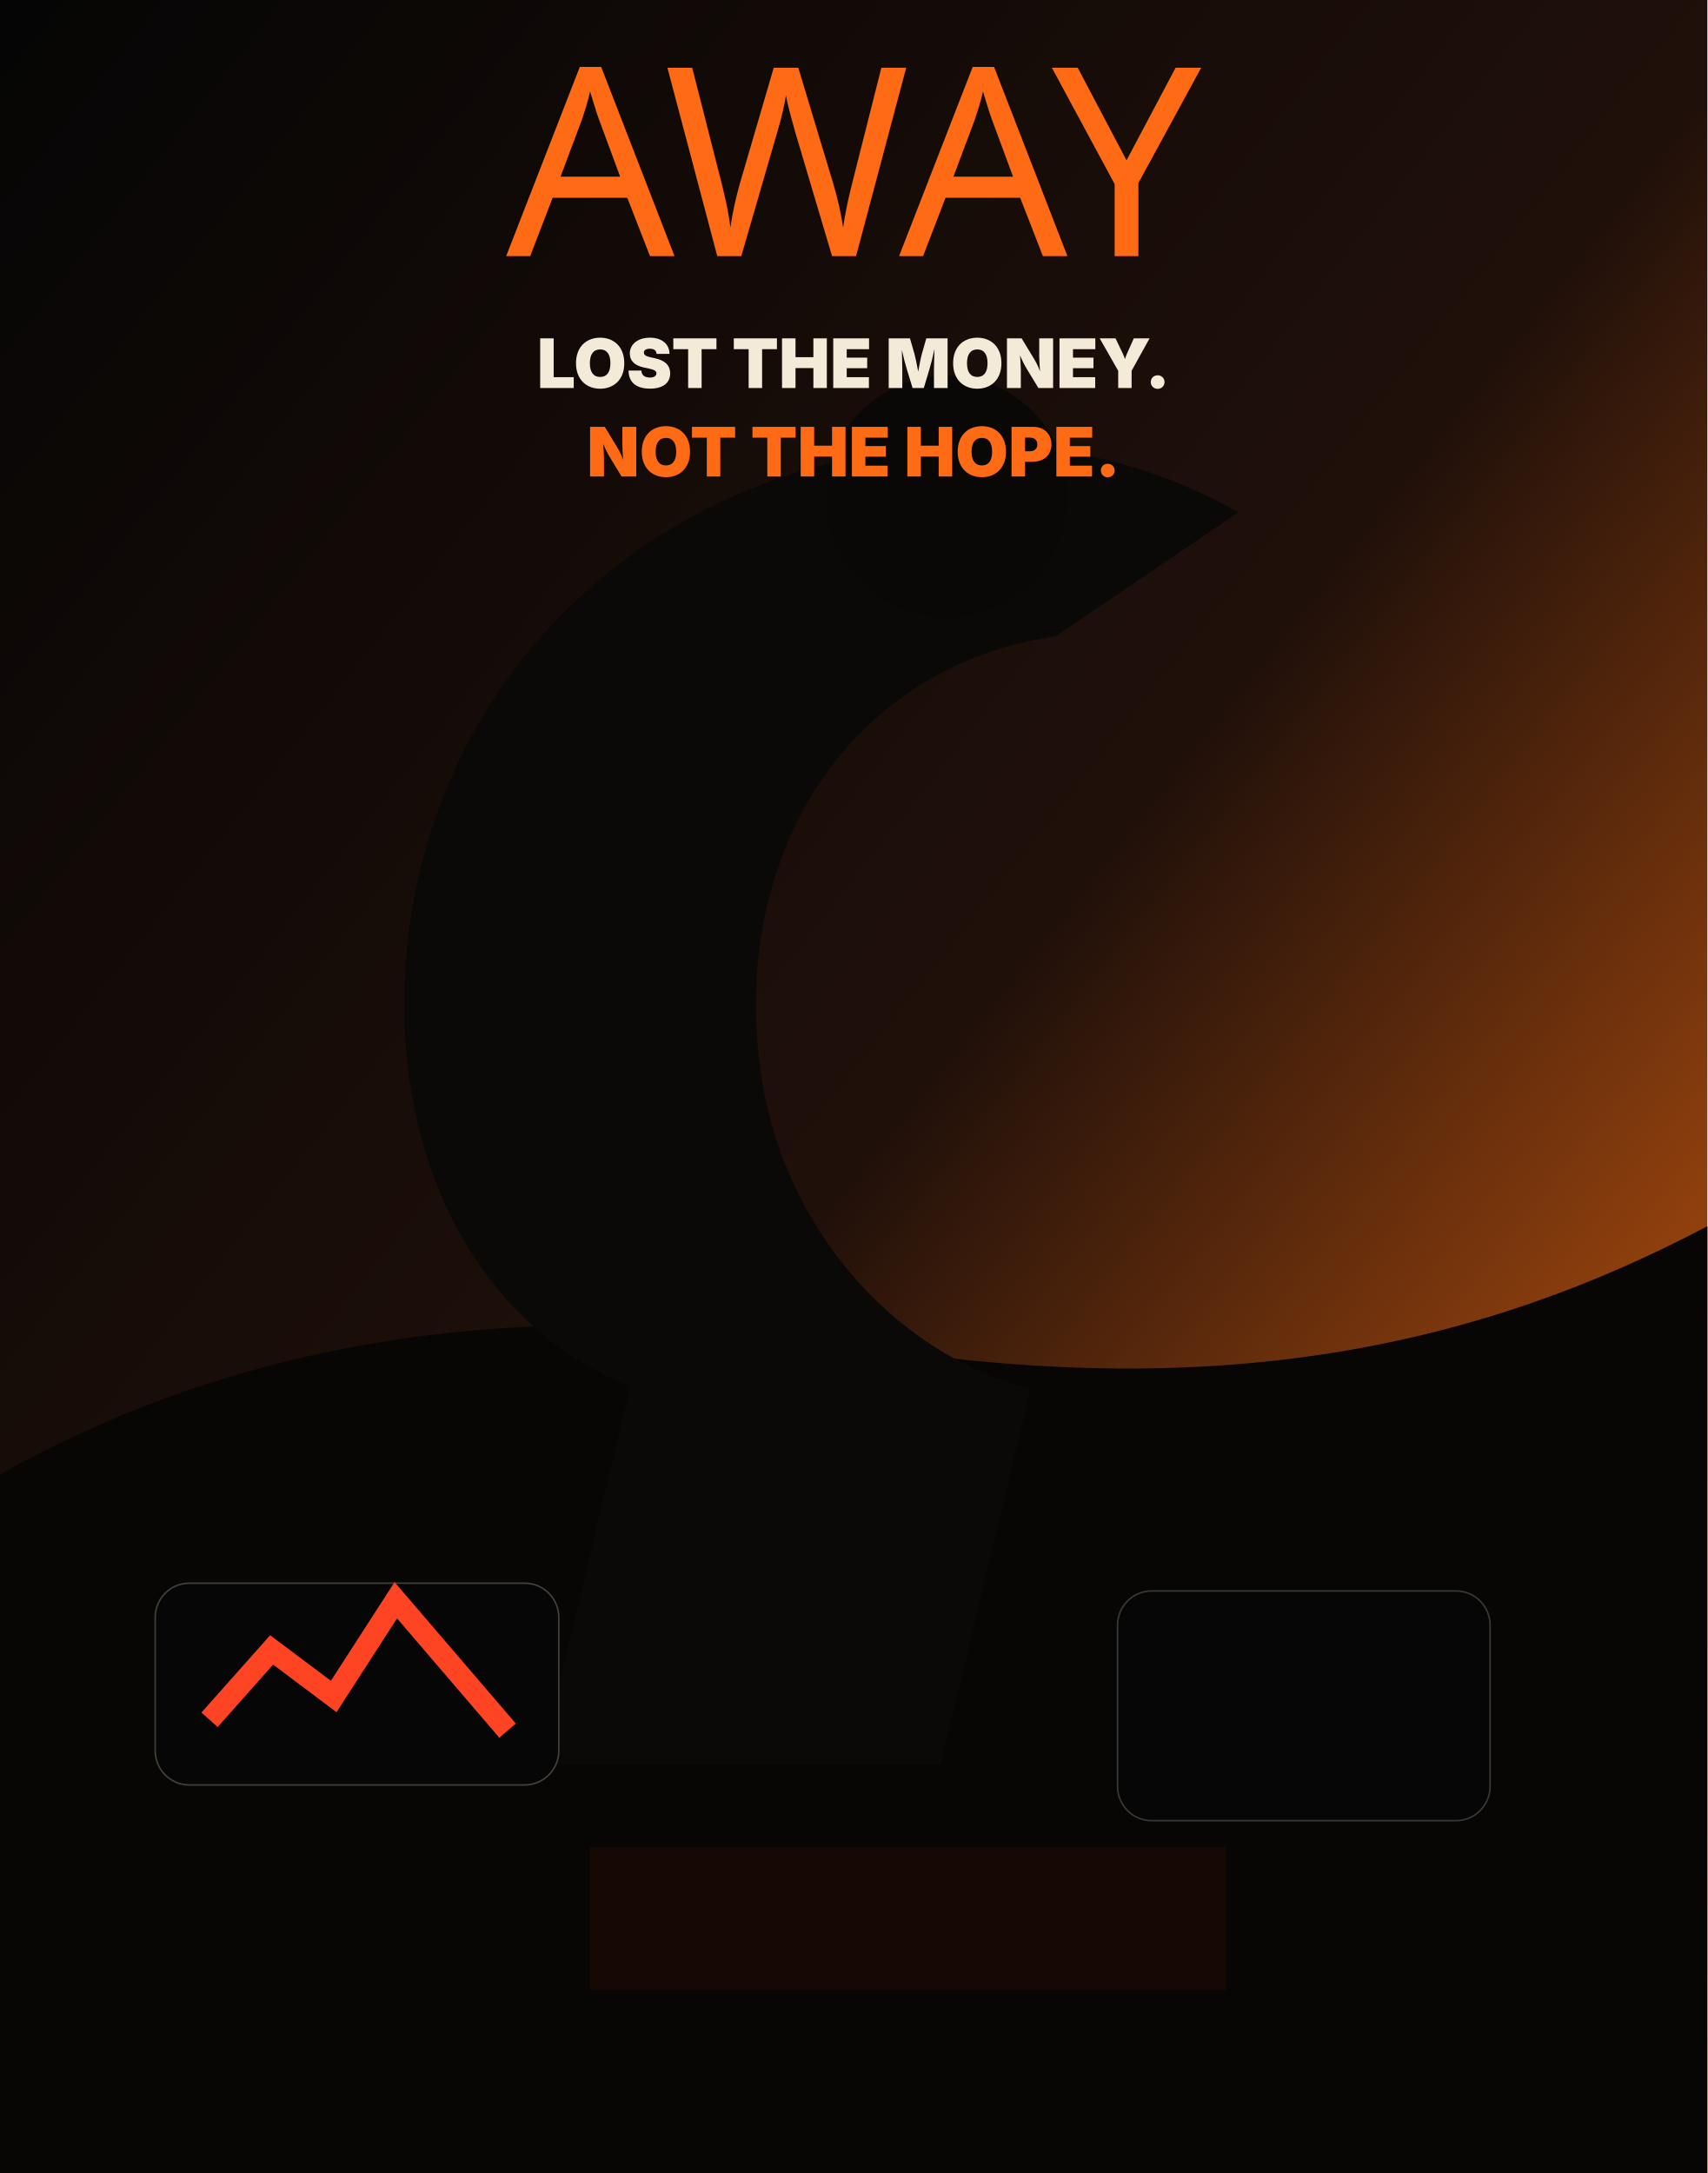
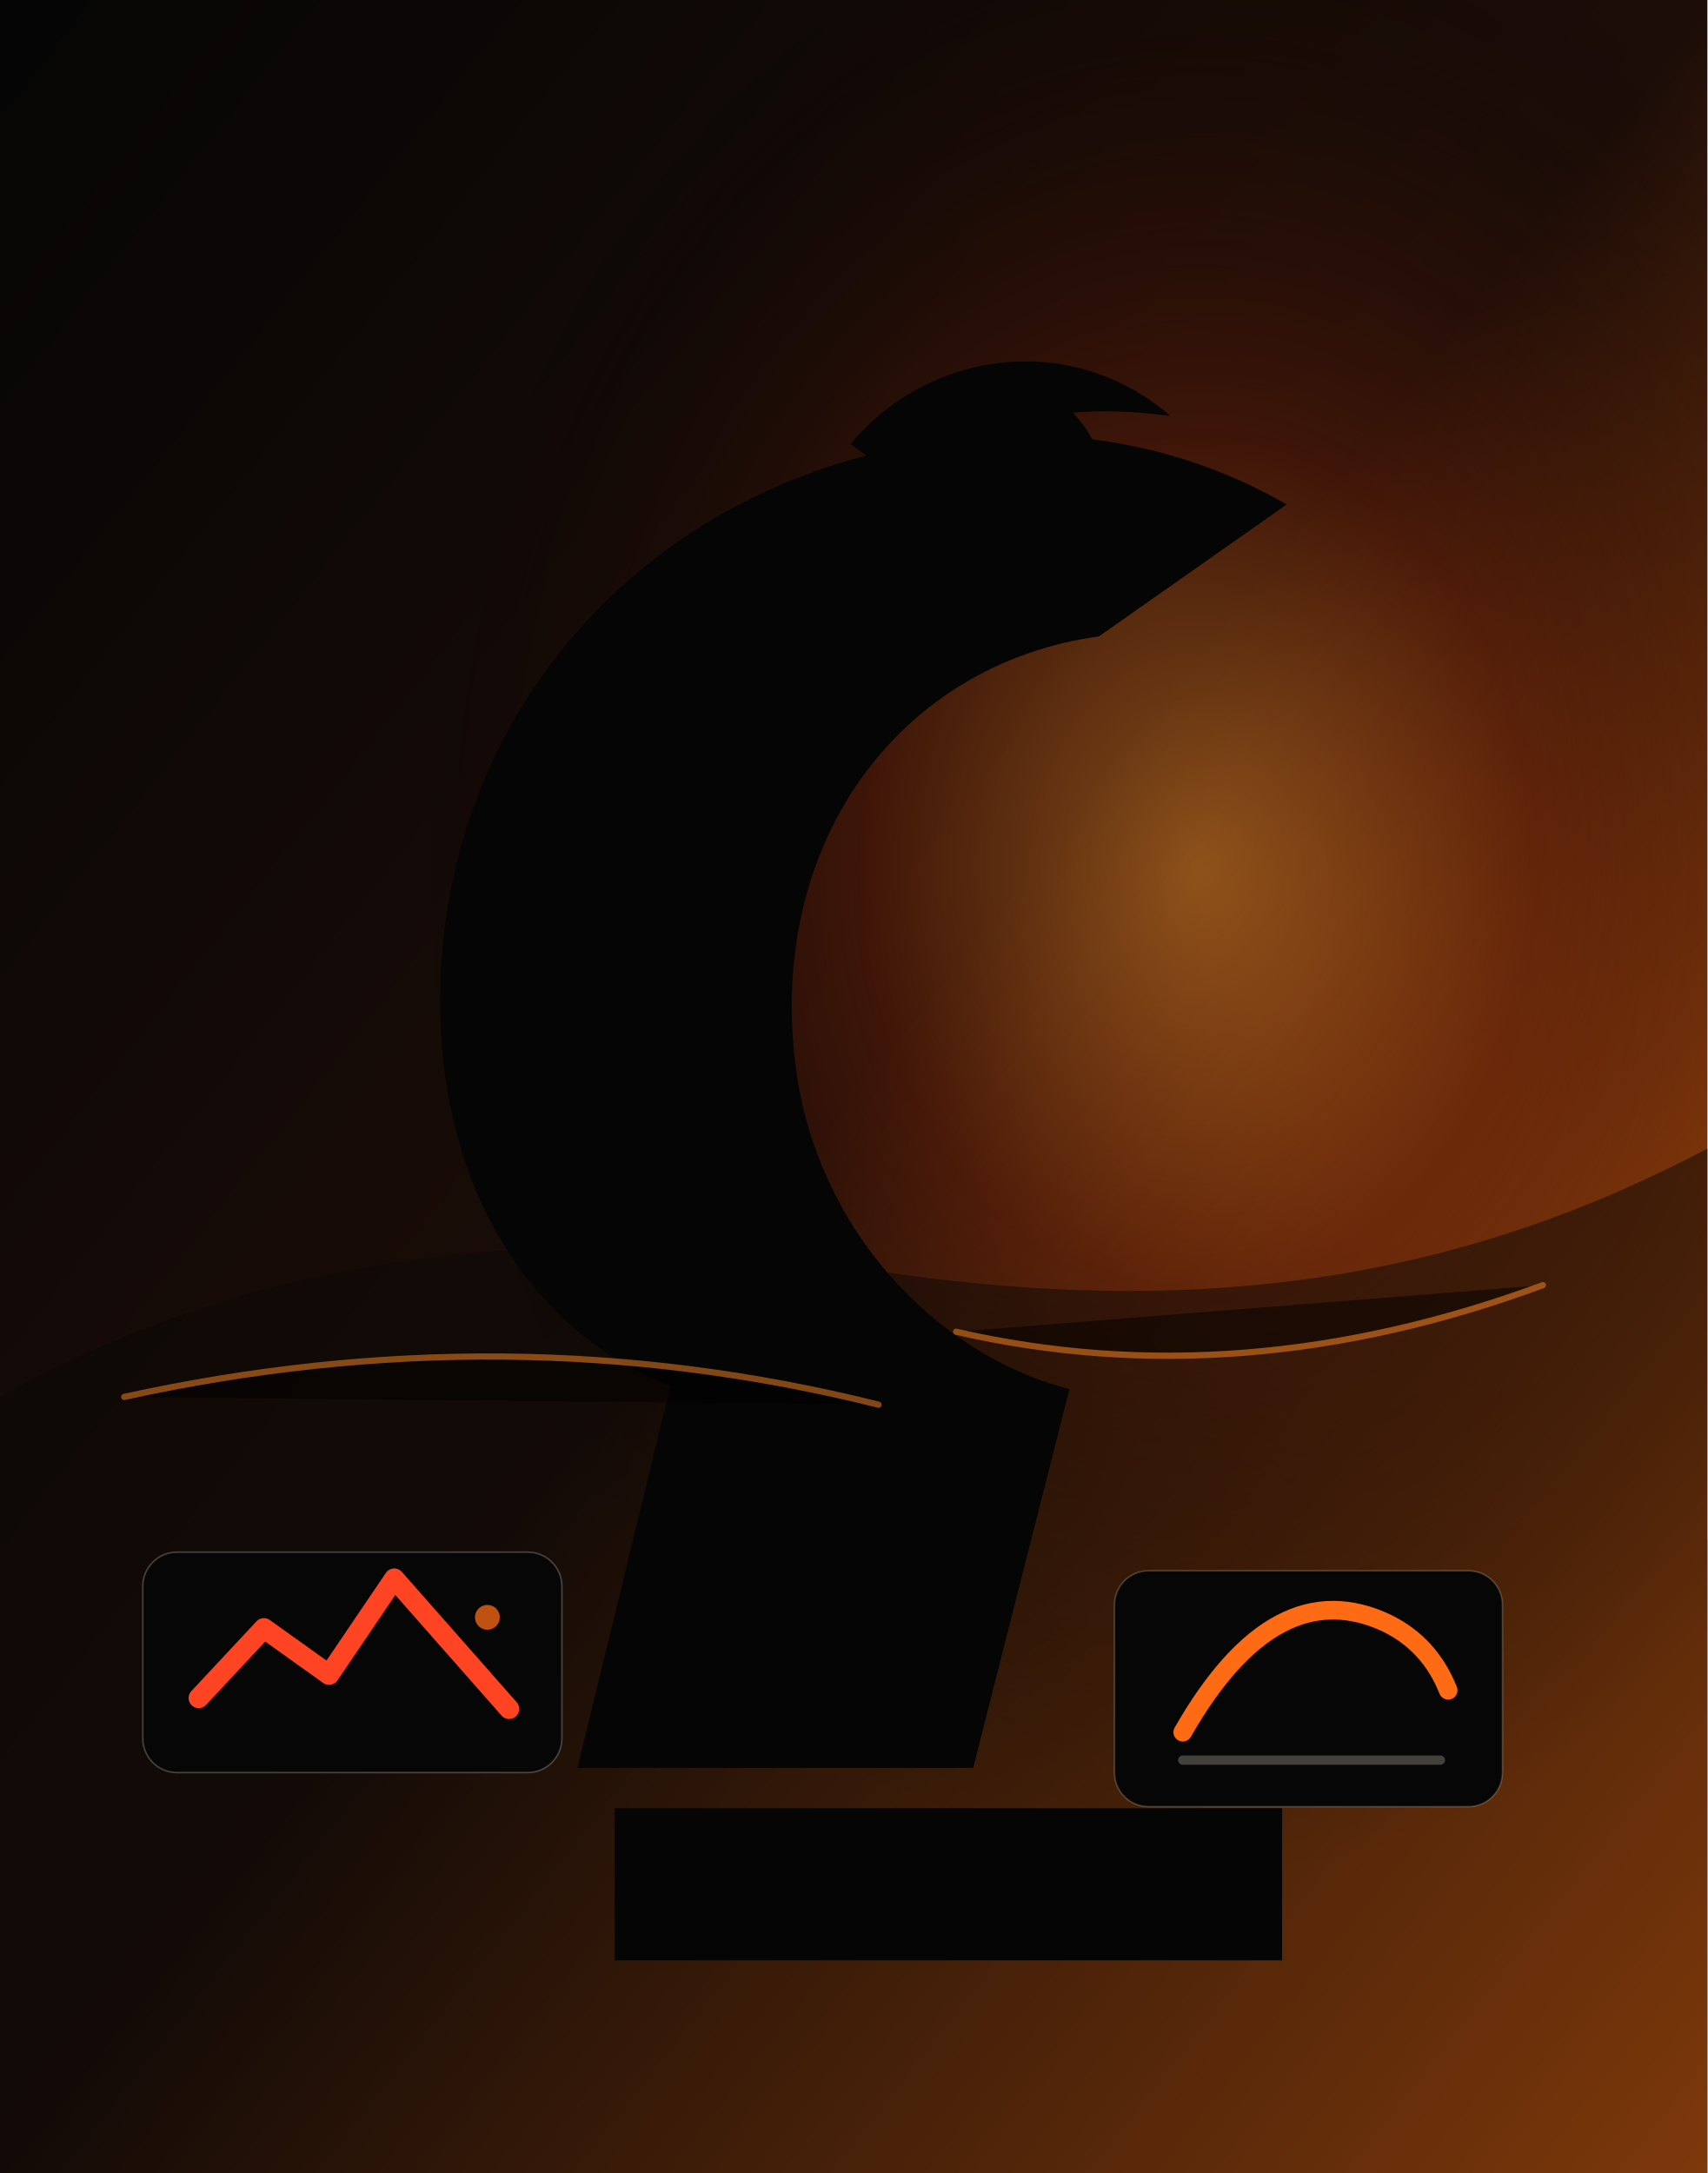
- <svg xmlns="http://www.w3.org/2000/svg" viewBox="0 0 1100 1400" role="img" aria-label="AWAY survivor">
+ <svg xmlns="http://www.w3.org/2000/svg" viewBox="0 0 1100 1400" role="img" aria-label="AWAY survivor background without text">
  <defs>
    <linearGradient id="bg" x1="0" y1="0" x2="1" y2="1">
      <stop stop-color="#050505" />
-       <stop offset=".52" stop-color="#20100a" />
+       <stop offset="0.5" stop-color="#1c0d08" />
      <stop offset="1" stop-color="#f36a10" />
    </linearGradient>
+     <radialGradient id="glow" cx="70%" cy="40%" r="46%">
+       <stop stop-color="#ff9a30" />
+       <stop offset="0.42" stop-color="#6c2109" />
+       <stop offset="1" stop-color="transparent" />
+     </radialGradient>
  </defs>
  <rect width="1100" height="1400" fill="url(#bg)" />
-   <path d="M0 950c160-90 345-116 560-82 230 36 396-2 540-78v610H0z" fill="#070605" />
-   <path d="M680 410c-128 18-210 135-190 280 14 101 86 182 174 205l-58 242H348l58-244c-84-33-140-119-145-228-9-188 120-344 309-374 80-13 158 0 228 39z" fill="#0a0908" />
-   <circle cx="610" cy="320" r="78" fill="#090806" />
-   <path d="M380 1190h410v92H380z" fill="#160904" />
-   <rect x="100" y="1020" width="260" height="130" rx="22" fill="#060606" stroke="#f4ead8" stroke-opacity=".25" />
-   <path d="M135 1108l40-45 40 30 40-62 72 84" fill="none" stroke="#ff4424" stroke-width="14" />
-   <rect x="720" y="1025" width="240" height="148" rx="22" fill="#060606" stroke="#f4ead8" stroke-opacity=".22" />
-   <text x="550" y="165" text-anchor="middle" font-family="Impact, Anton, Arial Black, sans-serif" font-size="170" fill="#ff6a14">AWAY</text>
-   <text x="550" y="250" text-anchor="middle" font-family="Inter, Arial, sans-serif" font-size="44" fill="#f4ead8" font-weight="900">LOST THE MONEY.</text>
-   <text x="550" y="307" text-anchor="middle" font-family="Inter, Arial, sans-serif" font-size="44" fill="#ff6a14" font-weight="900">NOT THE HOPE.</text>
+   <rect width="1100" height="1400" fill="url(#glow)" opacity="0.45" />
+   <g opacity="0.5" fill="#090706">
+     <path d="M0 900c160-90 345-116 560-82 230 36 396-2 540-78v660H0z" />
+     <path d="M0 1040c150-62 345-72 548-26 238 55 410 42 552-22v408H0z" opacity="0.92" />
+   </g>
+   <g fill="#050505">
+     <path d="M708 410c-130 18-215 135-195 280 14 101 88 182 176 205l-62 244H372l60-246c-86-33-143-120-148-230-9-190 122-348 315-378 84-13 162 1 230 40z" />
+     <circle cx="635" cy="320" r="78" />
+     <path d="M548 286c52-62 144-72 206-18-74-10-130 5-168 46z" />
+     <path d="M396 1165h430v98H396z" />
+   </g>
+   <g transform="translate(92 1000)">
+     <rect width="270" height="142" rx="22" fill="#060606" stroke="#f4ead8" stroke-opacity="0.25" />
+     <path d="M36 94l42-45 42 30 42-62 74 84" fill="none" stroke="#ff4424" stroke-width="13" stroke-linecap="round" stroke-linejoin="round" />
+     <circle cx="222" cy="42" r="8" fill="#ff6a14" opacity="0.75" />
+   </g>
+   <g transform="translate(718 1012)">
+     <rect width="250" height="152" rx="22" fill="#060606" stroke="#f4ead8" stroke-opacity="0.22" />
+     <path d="M44 104c40-70 84-93 132-70 18 9 31 23 39 43" fill="none" stroke="#ff6a14" stroke-width="12" stroke-linecap="round" />
+     <path d="M44 122h166" stroke="#f4ead8" stroke-opacity="0.26" stroke-width="6" stroke-linecap="round" />
+   </g>
+   <g opacity="0.5" stroke="#ff8a24" stroke-width="4" stroke-linecap="round">
+     <path d="M80 900c164-36 326-35 486 5" />
+     <path d="M616 858c122 28 248 18 378-30" />
+   </g>
</svg>
